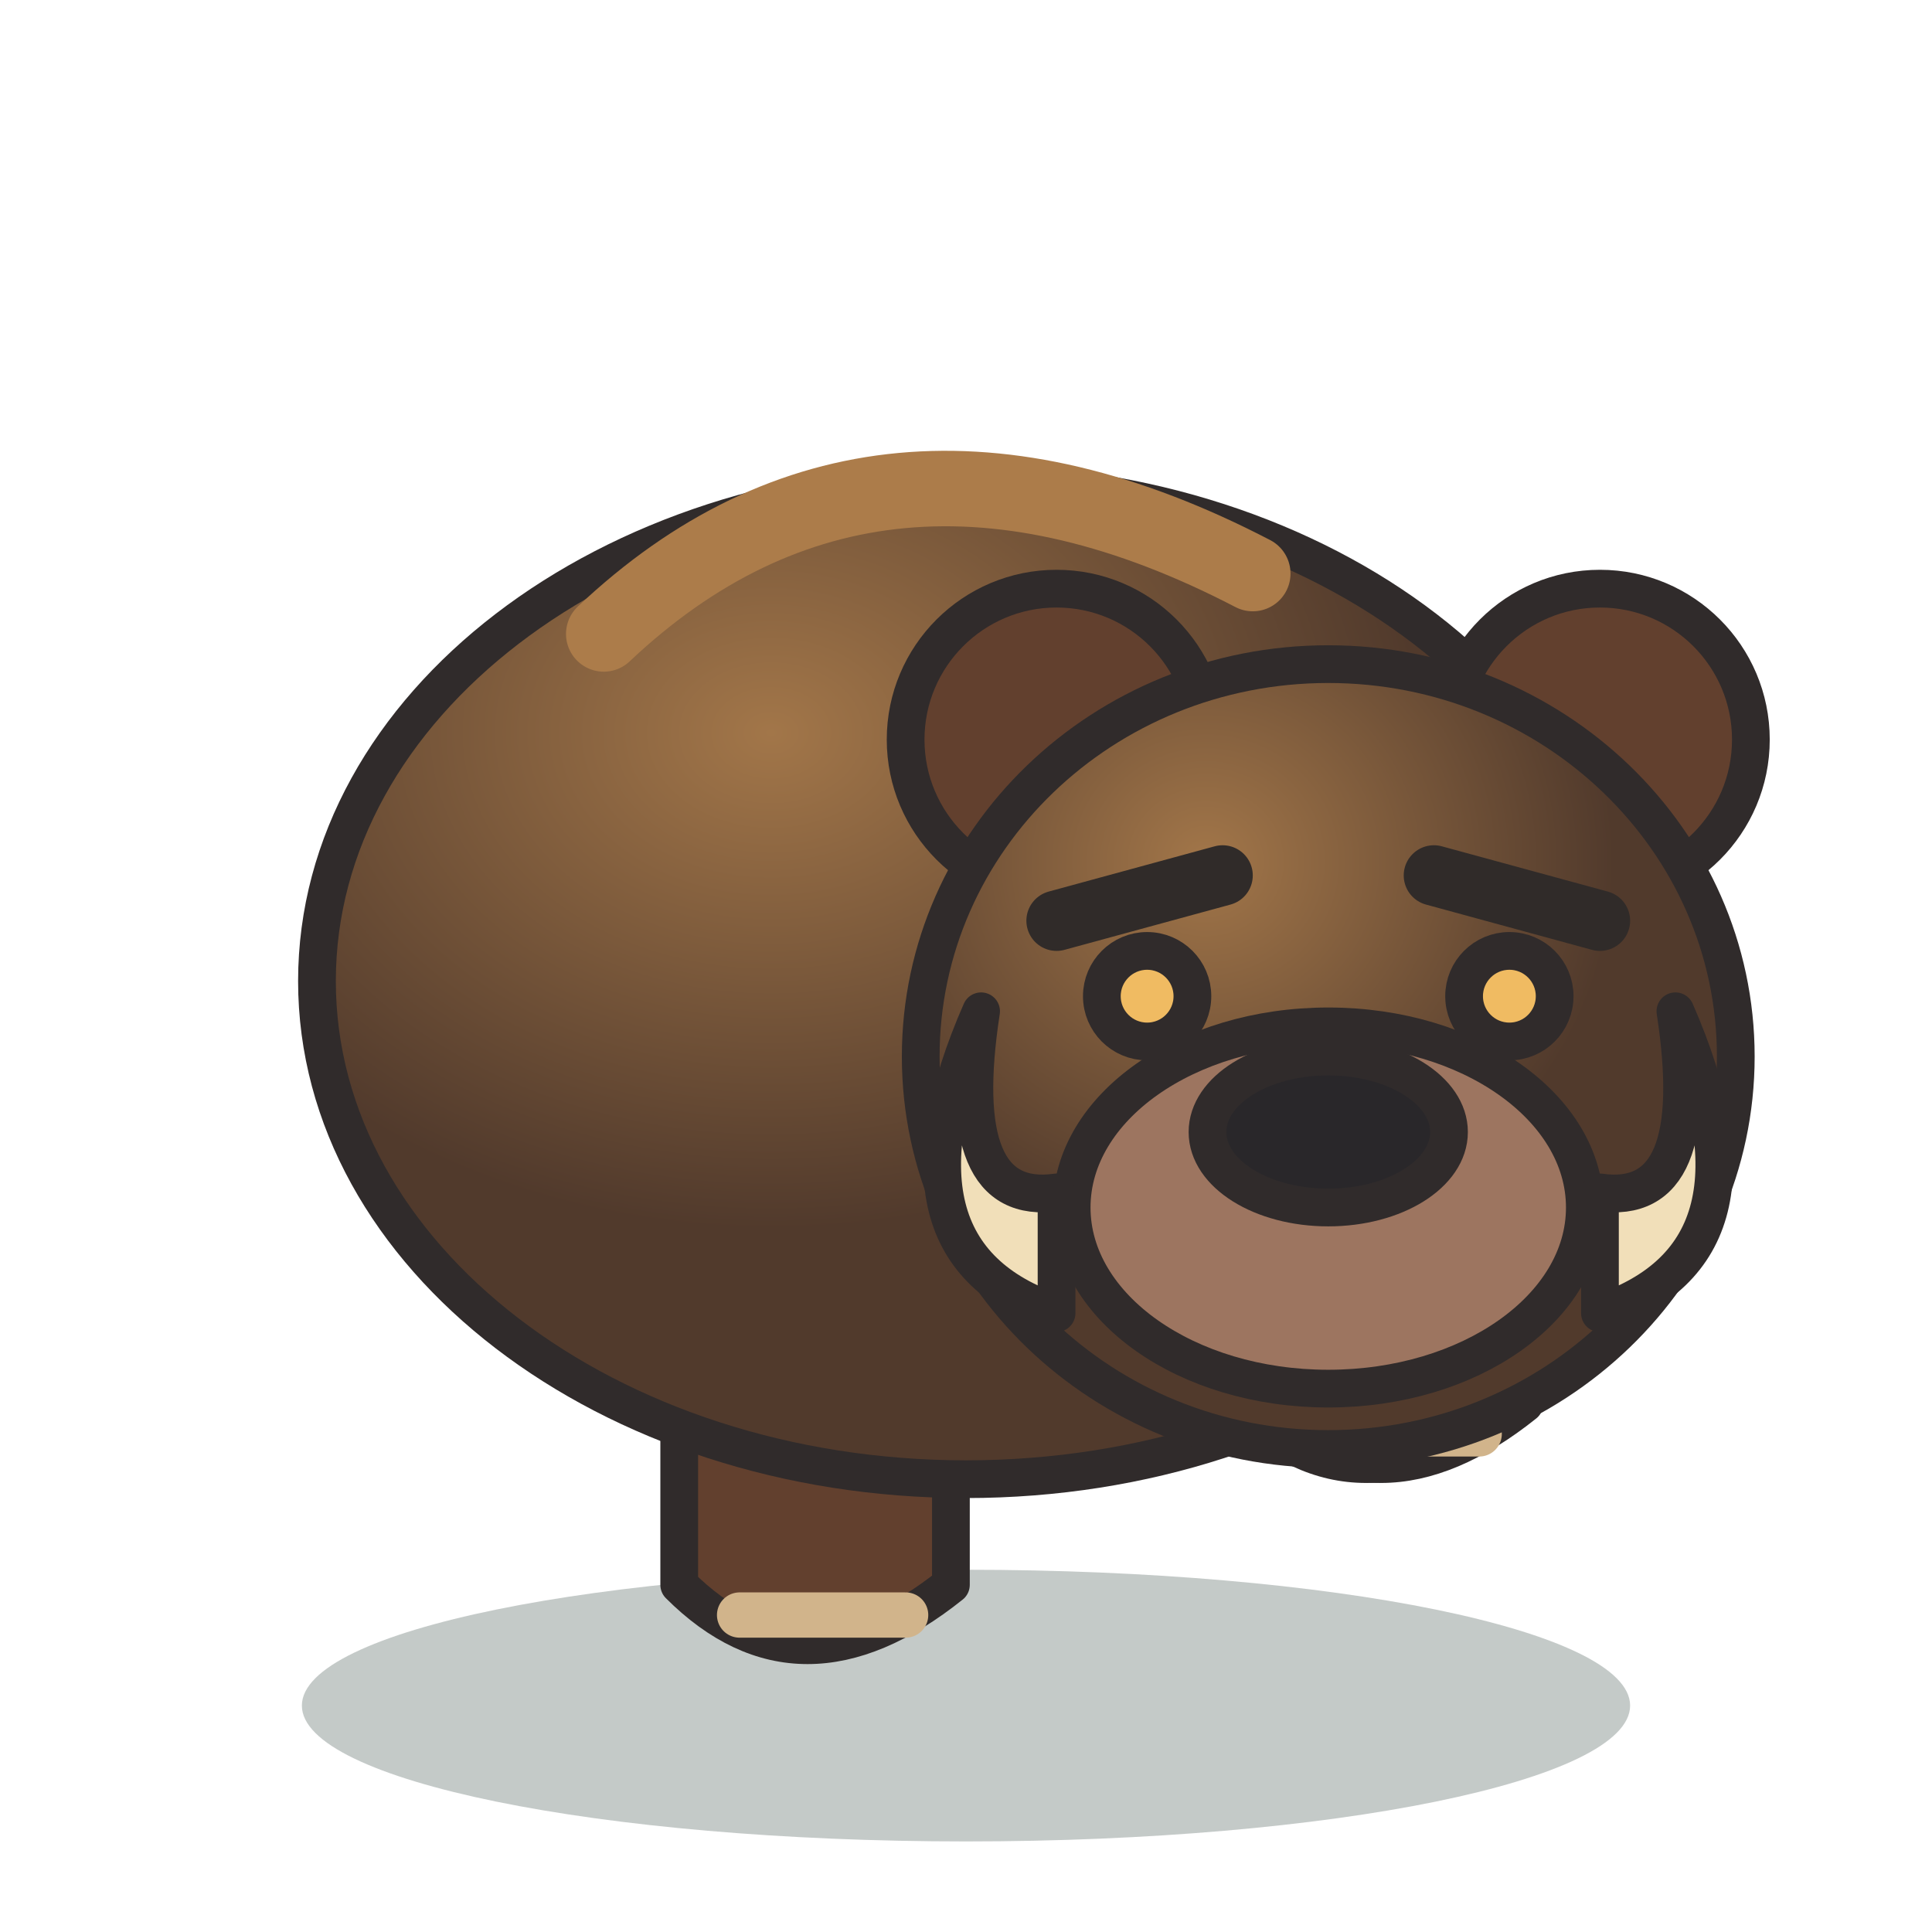
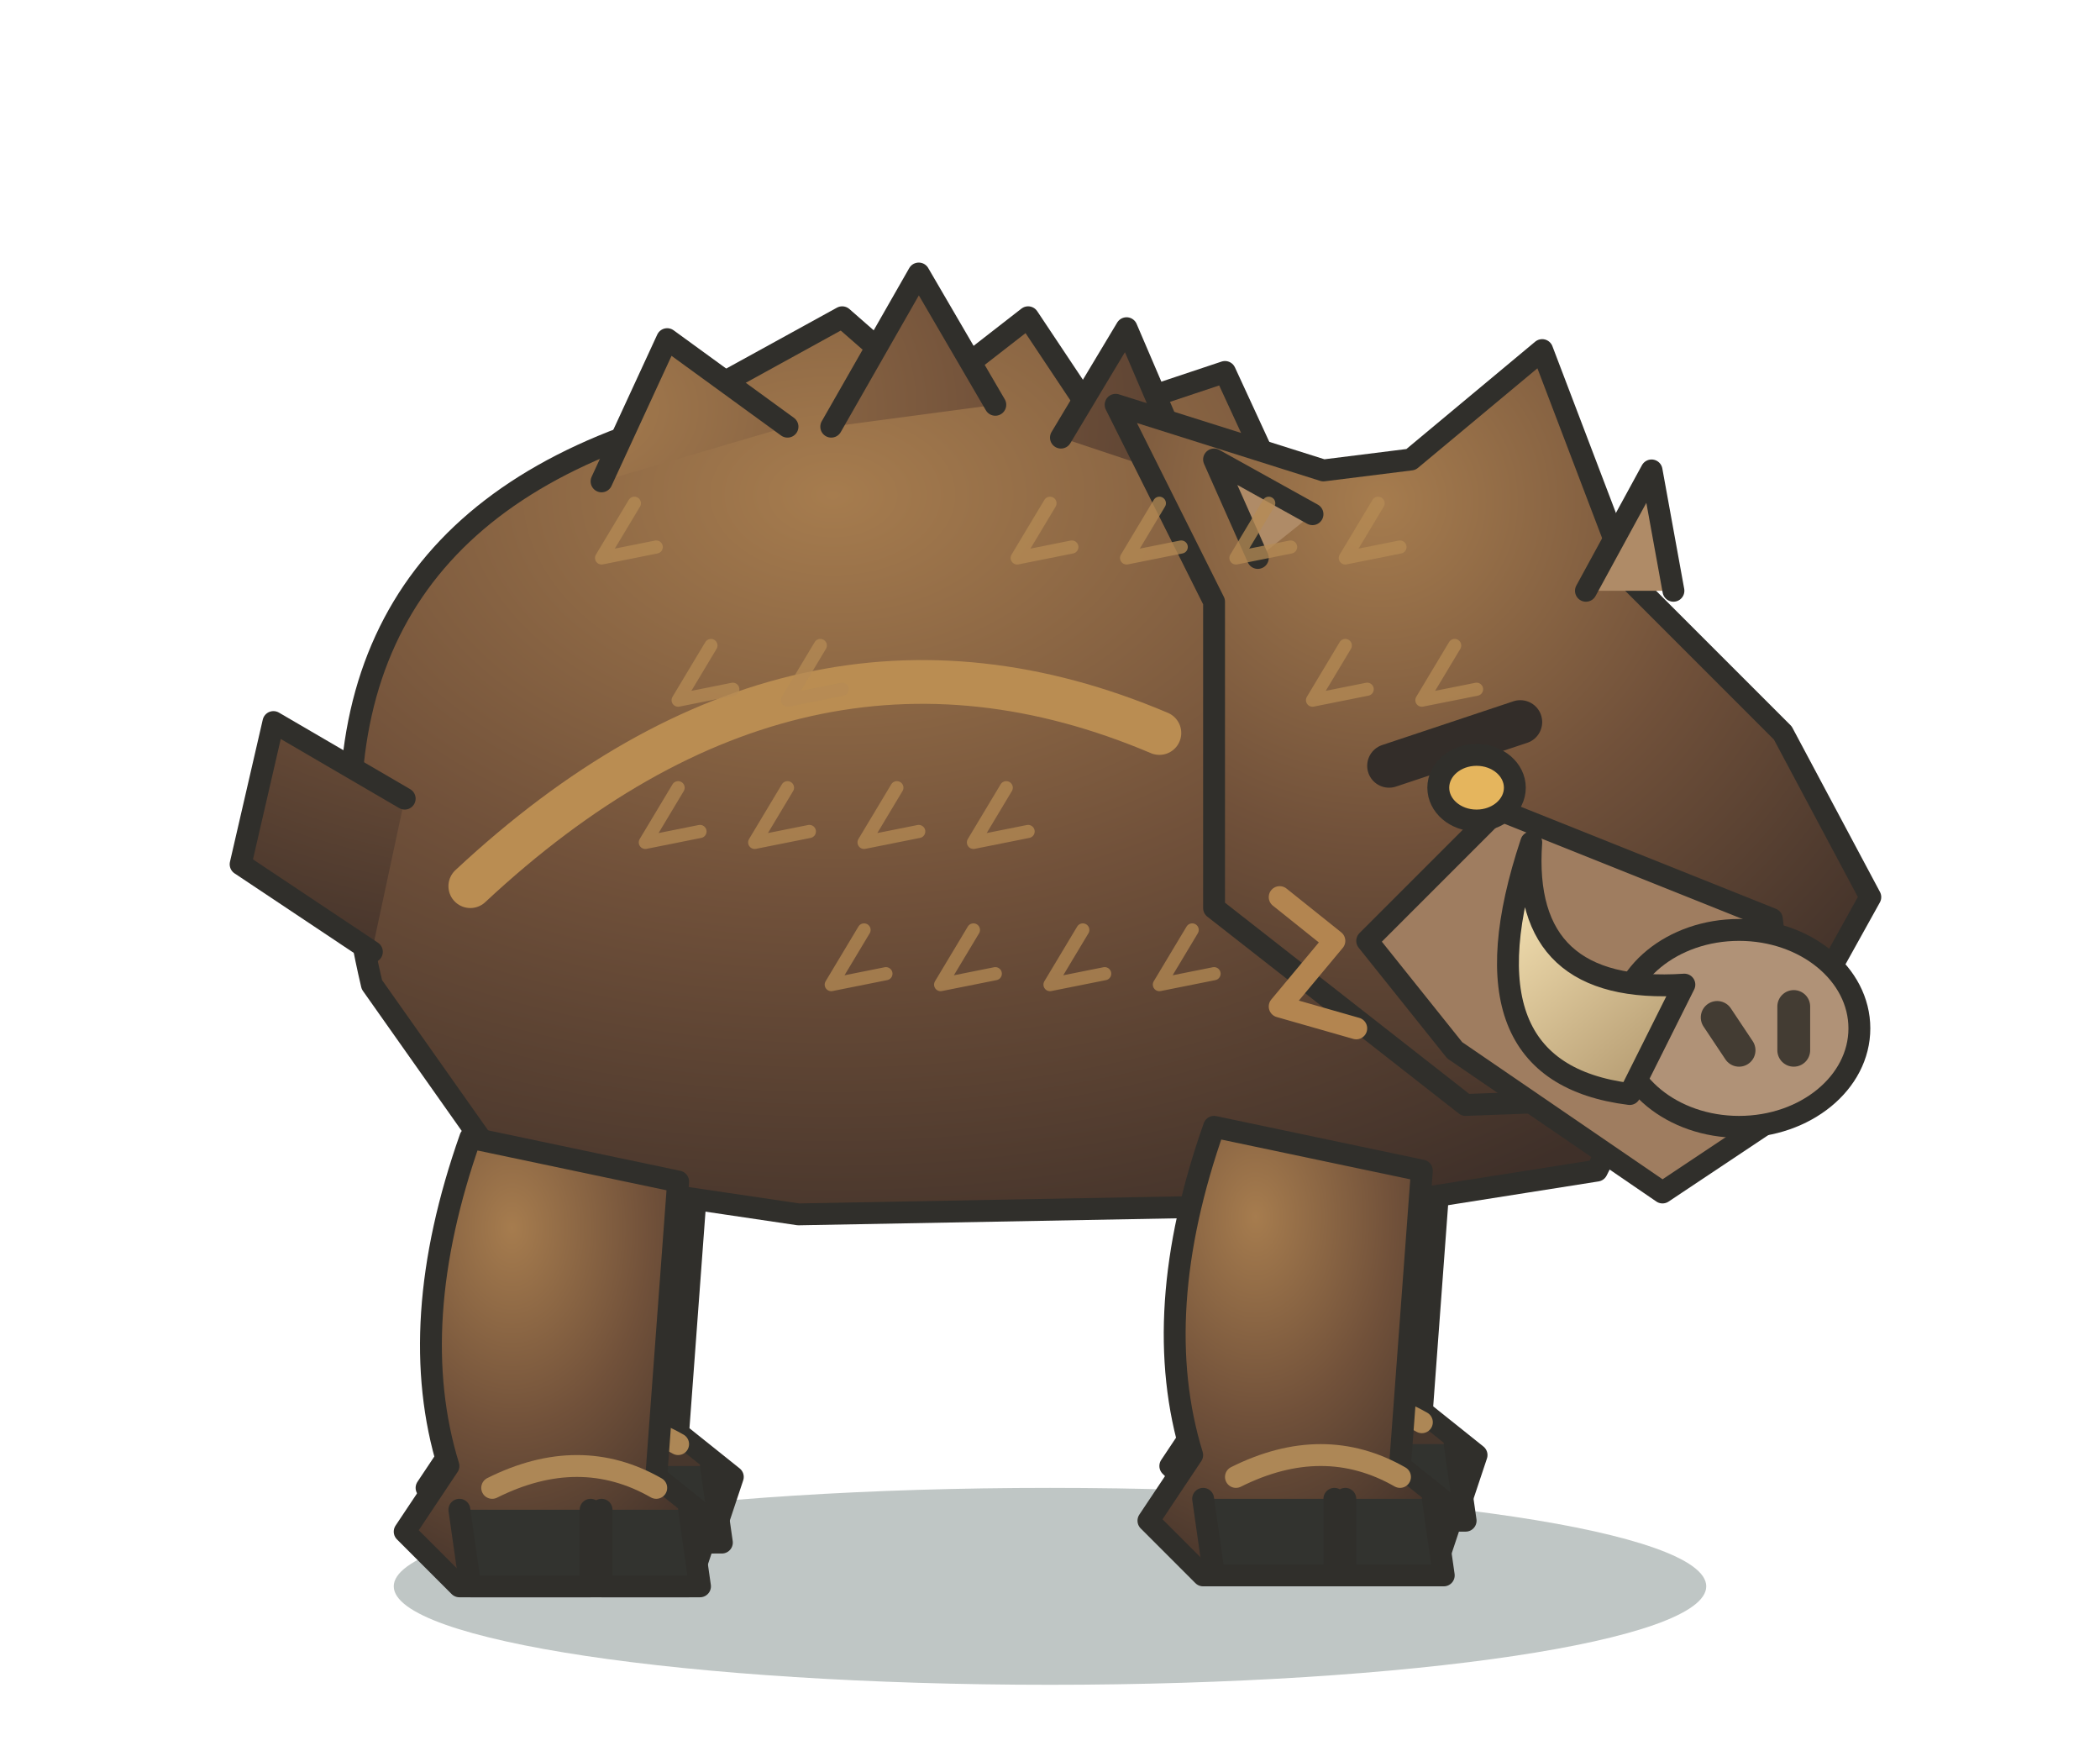
- <svg xmlns="http://www.w3.org/2000/svg" width="128" height="128" viewBox="0 0 128 128">
+ <svg xmlns="http://www.w3.org/2000/svg" width="192" height="160" viewBox="0 0 192 160">
  <defs>
-     <radialGradient id="body" cx=".35" cy=".25">
-       <stop stop-color="#a27649" />
-       <stop offset="1" stop-color="#513a2c" />
+     <radialGradient id="fur" cx=".35" cy=".2" r=".9">
+       <stop stop-color="#a67c4e" />
+       <stop offset=".5" stop-color="#71513a" />
+       <stop offset="1" stop-color="#3f3029" />
+     </radialGradient>
+     <radialGradient id="carapace" cx=".3" cy=".2">
+       <stop stop-color="#66798b" />
+       <stop offset=".45" stop-color="#343d58" />
+       <stop offset="1" stop-color="#1c2538" />
+     </radialGradient>
+     <linearGradient id="ivory" x2=".6" y2="1">
+       <stop stop-color="#ffedbd" />
+       <stop offset="1" stop-color="#b9a076" />
+     </linearGradient>
+     <radialGradient id="moss">
+       <stop stop-color="#a9b660" />
+       <stop offset="1" stop-color="#3c643f" />
    </radialGradient>
  </defs>
-   <ellipse cx="64" cy="113" rx="44" ry="9" fill="#152a24" opacity=".25" />
-   <g transform="" stroke="#302b2b" stroke-width="2.5" stroke-linejoin="round" stroke-linecap="round">
-     <path d="M38 67v14q8 8 18 0v-20z" fill="#62402e" />
-     <path d="M42 83h11" stroke="#d1b48b" stroke-width="3" />
-     <path d="M82 67v26q8 8 18 0v-20z" fill="#62402e" />
-     <path d="M86 95h11" stroke="#d1b48b" stroke-width="3" />
-     <path d="M45 79v26q8 8 18 0v-20z" fill="#62402e" />
-     <path d="M49 107h11" stroke="#d1b48b" stroke-width="3" />
-     <path d="M83 79v14q8 8 18 0v-20z" fill="#62402e" />
-     <path d="M87 95h11" stroke="#d1b48b" stroke-width="3" />
-     <ellipse cx="64" cy="65" rx="43" ry="33" fill="url(#body)" />
-     <path d="M40 42q18-17 43-4" fill="none" stroke="#ac7c4a" stroke-width="5" />
-     <circle cx="70" cy="49" r="10" fill="#62402e" />
-     <circle cx="106" cy="49" r="10" fill="#62402e" />
-     <ellipse cx="88" cy="70" rx="27" ry="26" fill="url(#body)" />
-     <ellipse cx="88" cy="80" rx="17" ry="12" fill="#9d7560" />
-     <ellipse cx="88" cy="75" rx="8" ry="5" fill="#29272a" />
-     <path d="M70 87q-12 -4 -5 -20q-2 13 5 12z" fill="#f1dfb9" />
-     <circle cx="76" cy="66" r="3" fill="#f0bb62" />
-     <path d="M81 58l-11 3" stroke="#302b29" stroke-width="4" />
-     <path d="M106 87q12 -4 5 -20q2 13 -5 12z" fill="#f1dfb9" />
-     <circle cx="100" cy="66" r="3" fill="#f0bb62" />
-     <path d="M95 58l11 3" stroke="#302b29" stroke-width="4" />
+   <ellipse cx="96" cy="145" rx="60" ry="9" fill="#142c27" opacity=".27" />
+   <g transform="translate(0 -2.4492935982947064e-16)" stroke="#302f2b" stroke-width="2" stroke-linejoin="round" stroke-linecap="round">
+     <g transform="">
+       <g transform="translate(54 122)">
+         <path d="M-9-22q-6 17-2 30l-4 6 5 5h21l2-6-5-4 2-27z" fill="#47372d" transform="scale(1 1)" />
+         <path d="M-7 10q8-4 15 0" fill="none" stroke="#ad8756" stroke-width="2" />
+         <path d="M-10 12l1 7H2v-7M3 12v7h9l-1-7" fill="#32332f" />
+       </g>
+       <g transform="translate(122 120)">
+         <path d="M-9-22q-6 17-2 30l-4 6 5 5h21l2-6-5-4 2-27z" fill="#47372d" transform="scale(1 1)" />
+         <path d="M-7 10q8-4 15 0" fill="none" stroke="#ad8756" stroke-width="2" />
+         <path d="M-10 12l1 7H2v-7M3 12v7h9l-1-7" fill="#32332f" />
+       </g>
+       <path d="M34 90Q25 52 57 40l20-11 8 7 9-7 6 9 12-4 6 13q34 2 40 36l-12 24-19 3-54 1-27-4z" fill="url(#fur)" />
+       <path d="M43 81q30-28 63-14" fill="none" stroke="#ba8d52" stroke-width="4" />
+       <path d="M37 73l-12-7-3 13 12 8M55 44l6-13 11 8M76 39l8-14 7 12M97 40l6-10 6 14" fill="url(#fur)" />
+       <g transform="translate(52 126)">
+         <path d="M-9-22q-6 17-2 30l-4 6 5 5h21l2-6-5-4 2-27z" fill="url(#fur)" transform="scale(1 1)" />
+         <path d="M-7 10q8-4 15 0" fill="none" stroke="#ad8756" stroke-width="2" />
+         <path d="M-10 12l1 7H2v-7M3 12v7h9l-1-7" fill="#32332f" />
+       </g>
+       <g transform="translate(120 125)">
+         <path d="M-9-22q-6 17-2 30l-4 6 5 5h21l2-6-5-4 2-27z" fill="url(#fur)" transform="scale(1 1)" />
+         <path d="M-7 10q8-4 15 0" fill="none" stroke="#ad8756" stroke-width="2" />
+         <path d="M-10 12l1 7H2v-7M3 12v7h9l-1-7" fill="#32332f" />
+       </g>
+       <path d="M111 55l-9-18 19 6 8-1 12-10 8 21 14 14 8 15-10 18-27 1-23-18z " fill="url(#fur)" />
+       <path d="M115 51l-4-9 9 5M145 54l6-11 2 11" fill="#af8b67" />
+       <path d="M137 74l25 10 2 17-12 8-19-13-8-10z" fill="#9f7d60" />
+       <ellipse cx="159" cy="94" rx="11" ry="9" fill="#b09277" />
+       <path d="M149 100q-16-2-9-23-1 14 14 13z" fill="url(#ivory)" />
+       <path d="M157 93l2 3M164 92v4" stroke="#433c33" stroke-width="3" />
+       <path d="M127 70l12-4" stroke="#332d29" stroke-width="4" />
+       <ellipse cx="135" cy="72" rx="3.5" ry="3" fill="#e5b55d" />
+       <path d="M117 82l5 4-5 6 7 2" fill="none" stroke="#b38550" stroke-width="2" />
+       <path d="M58 46l-3 5 5-1" fill="none" stroke="#b58b54" stroke-width="1.2" opacity=".75" />
+       <path d="M75 59l-3 5 5-1" fill="none" stroke="#b58b54" stroke-width="1.2" opacity=".75" />
+       <path d="M92 72l-3 5 5-1" fill="none" stroke="#b58b54" stroke-width="1.2" opacity=".75" />
+       <path d="M109 85l-3 5 5-1" fill="none" stroke="#b58b54" stroke-width="1.2" opacity=".75" />
+       <path d="M126 46l-3 5 5-1" fill="none" stroke="#b58b54" stroke-width="1.2" opacity=".75" />
+       <path d="M65 59l-3 5 5-1" fill="none" stroke="#b58b54" stroke-width="1.2" opacity=".75" />
+       <path d="M82 72l-3 5 5-1" fill="none" stroke="#b58b54" stroke-width="1.2" opacity=".75" />
+       <path d="M99 85l-3 5 5-1" fill="none" stroke="#b58b54" stroke-width="1.2" opacity=".75" />
+       <path d="M116 46l-3 5 5-1" fill="none" stroke="#b58b54" stroke-width="1.2" opacity=".75" />
+       <path d="M133 59l-3 5 5-1" fill="none" stroke="#b58b54" stroke-width="1.2" opacity=".75" />
+       <path d="M72 72l-3 5 5-1" fill="none" stroke="#b58b54" stroke-width="1.2" opacity=".75" />
+       <path d="M89 85l-3 5 5-1" fill="none" stroke="#b58b54" stroke-width="1.2" opacity=".75" />
+       <path d="M106 46l-3 5 5-1" fill="none" stroke="#b58b54" stroke-width="1.2" opacity=".75" />
+       <path d="M123 59l-3 5 5-1" fill="none" stroke="#b58b54" stroke-width="1.2" opacity=".75" />
+       <path d="M62 72l-3 5 5-1" fill="none" stroke="#b58b54" stroke-width="1.2" opacity=".75" />
+       <path d="M79 85l-3 5 5-1" fill="none" stroke="#b58b54" stroke-width="1.2" opacity=".75" />
+       <path d="M96 46l-3 5 5-1" fill="none" stroke="#b58b54" stroke-width="1.2" opacity=".75" />
+     </g>
  </g>
</svg>
